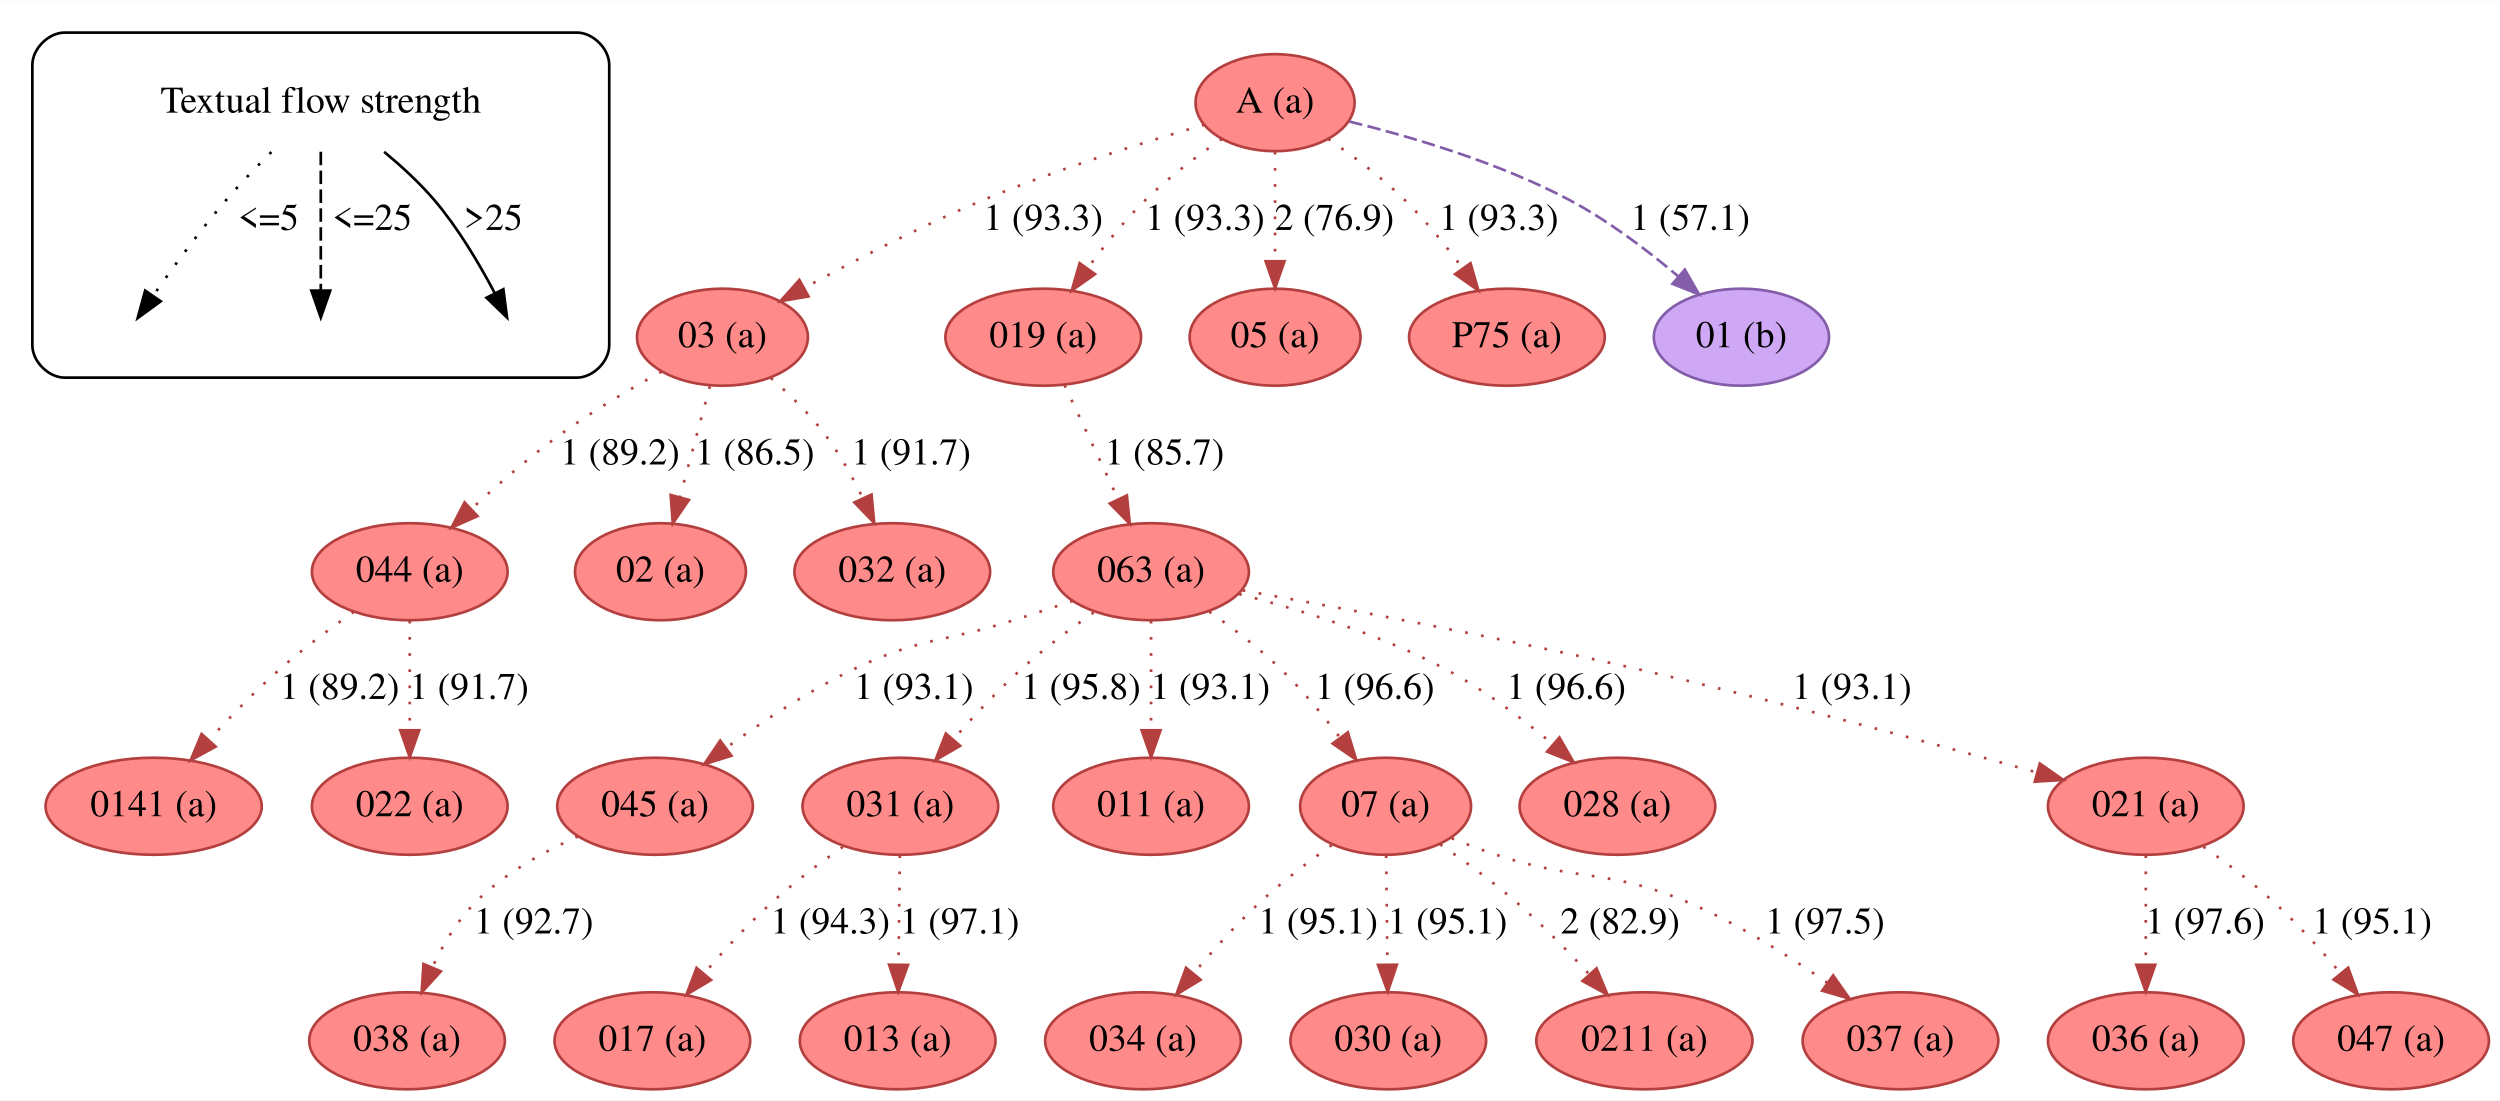
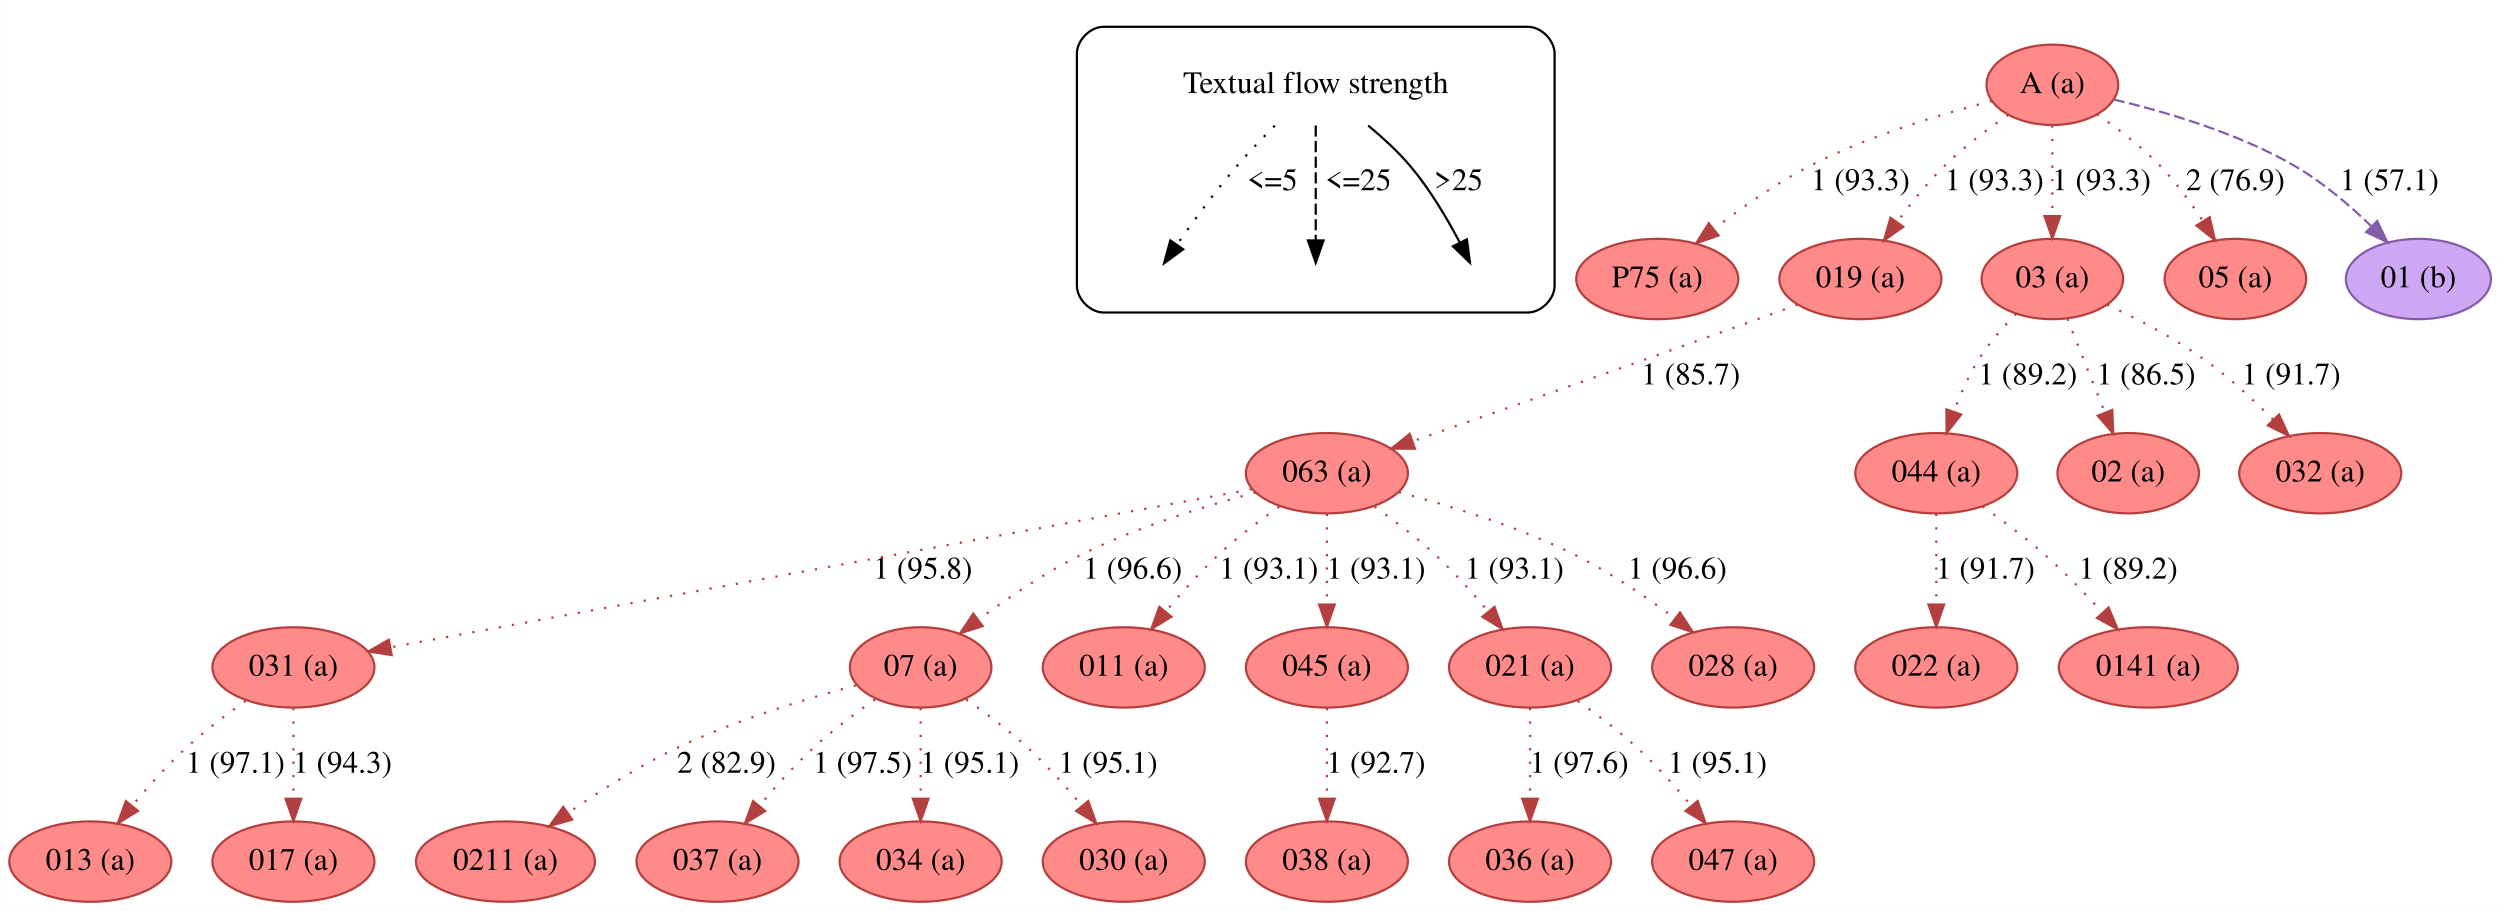
- <svg xmlns="http://www.w3.org/2000/svg" width="927pt" height="408pt" viewBox="0.00 0.00 927.40 408.00">
+ <svg xmlns="http://www.w3.org/2000/svg" width="1120pt" height="408pt" viewBox="0.00 0.00 1119.89 408.00">
  <g id="graph0" class="graph" transform="scale(1 1) rotate(0) translate(4 404)">
-     <polygon fill="white" stroke="none" points="-4,4 -4,-404 923.397,-404 923.397,4 -4,4" />
+     <polygon fill="white" stroke="none" points="-4,4 -4,-404 1115.89,-404 1115.89,4 -4,4" />
    <g id="clust1" class="cluster">
-       <path fill="none" stroke="black" d="M20,-264C20,-264 210,-264 210,-264 216,-264 222,-270 222,-276 222,-276 222,-380 222,-380 222,-386 216,-392 210,-392 210,-392 20,-392 20,-392 14,-392 8,-386 8,-380 8,-380 8,-276 8,-276 8,-270 14,-264 20,-264" />
+       <path fill="none" stroke="black" d="M490.397,-264C490.397,-264 680.397,-264 680.397,-264 686.397,-264 692.397,-270 692.397,-276 692.397,-276 692.397,-380 692.397,-380 692.397,-386 686.397,-392 680.397,-392 680.397,-392 490.397,-392 490.397,-392 484.397,-392 478.397,-386 478.397,-380 478.397,-380 478.397,-276 478.397,-276 478.397,-270 484.397,-264 490.397,-264" />
    </g>
    <g id="node1" class="node">
-       <text text-anchor="middle" x="115" y="-362.3" font-family="Times,serif" font-size="14.00">Textual flow strength</text>
+       <text text-anchor="middle" x="585.397" y="-362.3" font-family="Times,serif" font-size="14.00">Textual flow strength</text>
    </g>
    <g id="edge1" class="edge">
-       <path fill="none" stroke="black" stroke-dasharray="1,5" d="M96.666,-347.686C91.132,-342.194 85.161,-335.989 80,-330 70.171,-318.593 60.072,-304.779 52.914,-294.563" />
-       <polygon fill="black" stroke="black" points="55.614,-292.314 47.056,-286.068 49.851,-296.288 55.614,-292.314" />
-       <text text-anchor="middle" x="95.5" y="-318.8" font-family="Times,serif" font-size="14.00">&lt;=5  </text>
+       <path fill="none" stroke="black" stroke-dasharray="1,5" d="M567.062,-347.686C561.529,-342.194 555.557,-335.989 550.397,-330 540.568,-318.593 530.469,-304.779 523.31,-294.563" />
+       <polygon fill="black" stroke="black" points="526.011,-292.314 517.453,-286.068 520.248,-296.288 526.011,-292.314" />
+       <text text-anchor="middle" x="565.897" y="-318.8" font-family="Times,serif" font-size="14.00">&lt;=5  </text>
    </g>
    <g id="edge2" class="edge">
-       <path fill="none" stroke="black" stroke-dasharray="5,2" d="M115,-347.799C115,-332.794 115,-311.174 115,-296.409" />
-       <polygon fill="black" stroke="black" points="118.5,-296.293 115,-286.293 111.5,-296.293 118.5,-296.293" />
-       <text text-anchor="middle" x="134" y="-318.8" font-family="Times,serif" font-size="14.00">  &lt;=25</text>
+       <path fill="none" stroke="black" stroke-dasharray="5,2" d="M585.397,-347.799C585.397,-332.794 585.397,-311.174 585.397,-296.409" />
+       <polygon fill="black" stroke="black" points="588.897,-296.293 585.397,-286.293 581.897,-296.293 588.897,-296.293" />
+       <text text-anchor="middle" x="604.397" y="-318.8" font-family="Times,serif" font-size="14.00">  &lt;=25</text>
    </g>
    <g id="edge3" class="edge">
-       <path fill="none" stroke="black" d="M138.503,-347.76C144.906,-342.462 151.567,-336.344 157,-330 166.087,-319.39 174.095,-305.689 179.546,-295.313" />
-       <polygon fill="black" stroke="black" points="182.722,-296.789 184.091,-286.283 176.469,-293.642 182.722,-296.789" />
-       <text text-anchor="middle" x="179" y="-318.8" font-family="Times,serif" font-size="14.00">&gt;25</text>
+       <path fill="none" stroke="black" d="M608.9,-347.76C615.303,-342.462 621.963,-336.344 627.397,-330 636.484,-319.39 644.492,-305.689 649.943,-295.313" />
+       <polygon fill="black" stroke="black" points="653.119,-296.789 654.488,-286.283 646.866,-293.642 653.119,-296.789" />
+       <text text-anchor="middle" x="649.397" y="-318.8" font-family="Times,serif" font-size="14.00">&gt;25</text>
    </g>
    <g id="node5" class="node">
-       <ellipse fill="#ff8a8a" stroke="#b43f3f" cx="469" cy="-366" rx="29.497" ry="18" />
-       <text text-anchor="middle" x="469" y="-362.3" font-family="Times,serif" font-size="14.00">A (a)</text>
+       <ellipse fill="#ff8a8a" stroke="#b43f3f" cx="863.397" cy="-192" rx="36.294" ry="18" />
+       <text text-anchor="middle" x="863.397" y="-188.3" font-family="Times,serif" font-size="14.00">044 (a)</text>
    </g>
    <g id="node6" class="node">
-       <ellipse fill="#ff8a8a" stroke="#b43f3f" cx="264" cy="-279" rx="31.695" ry="18" />
-       <text text-anchor="middle" x="264" y="-275.3" font-family="Times,serif" font-size="14.00">03 (a)</text>
+       <ellipse fill="#ff8a8a" stroke="#b43f3f" cx="863.397" cy="-105" rx="36.294" ry="18" />
+       <text text-anchor="middle" x="863.397" y="-101.3" font-family="Times,serif" font-size="14.00">022 (a)</text>
    </g>
    <g id="edge4" class="edge">
-       <path fill="none" stroke="#b43f3f" stroke-dasharray="1,5" d="M442.822,-357.814C420.68,-351.43 388.292,-341.368 361,-330 338.109,-320.465 313.269,-307.61 294.457,-297.322" />
-       <polygon fill="#b43f3f" stroke="#b43f3f" points="295.921,-294.133 285.477,-292.356 292.534,-300.258 295.921,-294.133" />
-       <text text-anchor="middle" x="383" y="-318.8" font-family="Times,serif" font-size="14.00">1 (93.3)</text>
+       <path fill="none" stroke="#b43f3f" stroke-dasharray="1,5" d="M863.397,-173.799C863.397,-162.163 863.397,-146.548 863.397,-133.237" />
+       <polygon fill="#b43f3f" stroke="#b43f3f" points="866.897,-133.175 863.397,-123.175 859.897,-133.175 866.897,-133.175" />
+       <text text-anchor="middle" x="885.397" y="-144.8" font-family="Times,serif" font-size="14.00">1 (91.7)</text>
    </g>
    <g id="node7" class="node">
-       <ellipse fill="#ff8a8a" stroke="#b43f3f" cx="383" cy="-279" rx="36.294" ry="18" />
-       <text text-anchor="middle" x="383" y="-275.3" font-family="Times,serif" font-size="14.00">019 (a)</text>
+       <ellipse fill="#ff8a8a" stroke="#b43f3f" cx="958.397" cy="-105" rx="40.094" ry="18" />
+       <text text-anchor="middle" x="958.397" y="-101.3" font-family="Times,serif" font-size="14.00">0141 (a)</text>
    </g>
    <g id="edge5" class="edge">
-       <path fill="none" stroke="#b43f3f" stroke-dasharray="1,5" d="M449.3,-352.561C440.199,-346.347 429.543,-338.375 421,-330 413.175,-322.329 405.638,-312.975 399.368,-304.442" />
-       <polygon fill="#b43f3f" stroke="#b43f3f" points="402.206,-302.394 393.557,-296.275 396.503,-306.452 402.206,-302.394" />
-       <text text-anchor="middle" x="443" y="-318.8" font-family="Times,serif" font-size="14.00">1 (93.3)</text>
+       <path fill="none" stroke="#b43f3f" stroke-dasharray="1,5" d="M884.127,-177.159C892.833,-171.025 902.891,-163.508 911.397,-156 920.56,-147.911 929.927,-138.276 937.863,-129.632" />
+       <polygon fill="#b43f3f" stroke="#b43f3f" points="940.606,-131.816 944.702,-122.045 935.407,-127.129 940.606,-131.816" />
+       <text text-anchor="middle" x="949.397" y="-144.8" font-family="Times,serif" font-size="14.00">1 (89.2)</text>
    </g>
    <g id="node8" class="node">
-       <ellipse fill="#ff8a8a" stroke="#b43f3f" cx="469" cy="-279" rx="31.695" ry="18" />
-       <text text-anchor="middle" x="469" y="-275.3" font-family="Times,serif" font-size="14.00">05 (a)</text>
+       <ellipse fill="#ff8a8a" stroke="#b43f3f" cx="915.397" cy="-366" rx="29.497" ry="18" />
+       <text text-anchor="middle" x="915.397" y="-362.3" font-family="Times,serif" font-size="14.00">A (a)</text>
+     </g>
+     <g id="node9" class="node">
+       <ellipse fill="#ff8a8a" stroke="#b43f3f" cx="738.397" cy="-279" rx="36.294" ry="18" />
+       <text text-anchor="middle" x="738.397" y="-275.3" font-family="Times,serif" font-size="14.00">P75 (a)</text>
    </g>
    <g id="edge6" class="edge">
-       <path fill="none" stroke="#b43f3f" stroke-dasharray="1,5" d="M469,-347.799C469,-336.163 469,-320.548 469,-307.237" />
-       <polygon fill="#b43f3f" stroke="#b43f3f" points="472.5,-307.175 469,-297.175 465.5,-307.175 472.5,-307.175" />
-       <text text-anchor="middle" x="491" y="-318.8" font-family="Times,serif" font-size="14.00">2 (76.9)</text>
-     </g>
-     <g id="node9" class="node">
-       <ellipse fill="#ff8a8a" stroke="#b43f3f" cx="555" cy="-279" rx="36.294" ry="18" />
-       <text text-anchor="middle" x="555" y="-275.3" font-family="Times,serif" font-size="14.00">P75 (a)</text>
+       <path fill="none" stroke="#b43f3f" stroke-dasharray="1,5" d="M888.288,-358.742C865.868,-352.98 833.577,-343.306 807.397,-330 792.074,-322.212 776.447,-311.194 763.948,-301.482" />
+       <polygon fill="#b43f3f" stroke="#b43f3f" points="765.84,-298.514 755.837,-295.023 761.479,-303.99 765.84,-298.514" />
+       <text text-anchor="middle" x="829.397" y="-318.8" font-family="Times,serif" font-size="14.00">1 (93.3)</text>
+     </g>
+     <g id="node10" class="node">
+       <ellipse fill="#ff8a8a" stroke="#b43f3f" cx="829.397" cy="-279" rx="36.294" ry="18" />
+       <text text-anchor="middle" x="829.397" y="-275.3" font-family="Times,serif" font-size="14.00">019 (a)</text>
    </g>
    <g id="edge7" class="edge">
-       <path fill="none" stroke="#b43f3f" stroke-dasharray="1,5" d="M488.7,-352.561C497.801,-346.347 508.457,-338.375 517,-330 524.825,-322.329 532.362,-312.975 538.632,-304.442" />
-       <polygon fill="#b43f3f" stroke="#b43f3f" points="541.497,-306.452 544.443,-296.275 535.794,-302.394 541.497,-306.452" />
-       <text text-anchor="middle" x="552" y="-318.8" font-family="Times,serif" font-size="14.00">1 (93.3)</text>
-     </g>
-     <g id="node10" class="node">
-       <ellipse fill="#cea8f4" stroke="#835da9" cx="642" cy="-279" rx="32.494" ry="18" />
-       <text text-anchor="middle" x="642" y="-275.3" font-family="Times,serif" font-size="14.00">01 (b)</text>
+       <path fill="none" stroke="#b43f3f" stroke-dasharray="1,5" d="M895.697,-352.561C886.596,-346.347 875.94,-338.375 867.397,-330 859.572,-322.329 852.035,-312.975 845.765,-304.442" />
+       <polygon fill="#b43f3f" stroke="#b43f3f" points="848.603,-302.394 839.954,-296.275 842.899,-306.452 848.603,-302.394" />
+       <text text-anchor="middle" x="889.397" y="-318.8" font-family="Times,serif" font-size="14.00">1 (93.3)</text>
+     </g>
+     <g id="node11" class="node">
+       <ellipse fill="#ff8a8a" stroke="#b43f3f" cx="915.397" cy="-279" rx="31.695" ry="18" />
+       <text text-anchor="middle" x="915.397" y="-275.3" font-family="Times,serif" font-size="14.00">03 (a)</text>
    </g>
    <g id="edge8" class="edge">
-       <path fill="none" stroke="#835da9" stroke-dasharray="5,2" d="M496.492,-359.031C519.197,-353.441 551.828,-343.857 578,-330 592.439,-322.355 606.919,-311.387 618.445,-301.67" />
-       <polygon fill="#835da9" stroke="#835da9" points="621.011,-304.077 626.272,-294.881 616.425,-298.789 621.011,-304.077" />
-       <text text-anchor="middle" x="623" y="-318.8" font-family="Times,serif" font-size="14.00">1 (57.1)</text>
-     </g>
-     <g id="node11" class="node">
-       <ellipse fill="#ff8a8a" stroke="#b43f3f" cx="148" cy="-192" rx="36.294" ry="18" />
-       <text text-anchor="middle" x="148" y="-188.3" font-family="Times,serif" font-size="14.00">044 (a)</text>
+       <path fill="none" stroke="#b43f3f" stroke-dasharray="1,5" d="M915.397,-347.799C915.397,-336.163 915.397,-320.548 915.397,-307.237" />
+       <polygon fill="#b43f3f" stroke="#b43f3f" points="918.897,-307.175 915.397,-297.175 911.897,-307.175 918.897,-307.175" />
+       <text text-anchor="middle" x="937.397" y="-318.8" font-family="Times,serif" font-size="14.00">1 (93.3)</text>
+     </g>
+     <g id="node12" class="node">
+       <ellipse fill="#ff8a8a" stroke="#b43f3f" cx="997.397" cy="-279" rx="31.695" ry="18" />
+       <text text-anchor="middle" x="997.397" y="-275.3" font-family="Times,serif" font-size="14.00">05 (a)</text>
    </g>
    <g id="edge9" class="edge">
-       <path fill="none" stroke="#b43f3f" stroke-dasharray="1,5" d="M241.389,-266.223C229.854,-259.867 215.804,-251.579 204,-243 192.519,-234.656 180.674,-224.364 170.85,-215.291" />
-       <polygon fill="#b43f3f" stroke="#b43f3f" points="173.135,-212.635 163.452,-208.336 168.341,-217.736 173.135,-212.635" />
-       <text text-anchor="middle" x="226" y="-231.8" font-family="Times,serif" font-size="14.00">1 (89.2)</text>
-     </g>
-     <g id="node12" class="node">
-       <ellipse fill="#ff8a8a" stroke="#b43f3f" cx="241" cy="-192" rx="31.695" ry="18" />
-       <text text-anchor="middle" x="241" y="-188.3" font-family="Times,serif" font-size="14.00">02 (a)</text>
+       <path fill="none" stroke="#b43f3f" stroke-dasharray="1,5" d="M935.298,-352.76C944.442,-346.59 955.077,-338.597 963.397,-330 970.58,-322.577 977.265,-313.472 982.773,-305.076" />
+       <polygon fill="#b43f3f" stroke="#b43f3f" points="985.896,-306.685 988.256,-296.356 979.97,-302.959 985.896,-306.685" />
+       <text text-anchor="middle" x="997.397" y="-318.8" font-family="Times,serif" font-size="14.00">2 (76.9)</text>
+     </g>
+     <g id="node13" class="node">
+       <ellipse fill="#cea8f4" stroke="#835da9" cx="1079.4" cy="-279" rx="32.494" ry="18" />
+       <text text-anchor="middle" x="1079.4" y="-275.3" font-family="Times,serif" font-size="14.00">01 (b)</text>
    </g>
    <g id="edge10" class="edge">
-       <path fill="none" stroke="#b43f3f" stroke-dasharray="1,5" d="M259.346,-260.799C256.145,-248.97 251.832,-233.03 248.192,-219.578" />
-       <polygon fill="#b43f3f" stroke="#b43f3f" points="251.56,-218.624 245.569,-209.885 244.803,-220.452 251.56,-218.624" />
-       <text text-anchor="middle" x="276" y="-231.8" font-family="Times,serif" font-size="14.00">1 (86.5)</text>
-     </g>
-     <g id="node13" class="node">
-       <ellipse fill="#ff8a8a" stroke="#b43f3f" cx="327" cy="-192" rx="36.294" ry="18" />
-       <text text-anchor="middle" x="327" y="-188.3" font-family="Times,serif" font-size="14.00">032 (a)</text>
+       <path fill="none" stroke="#835da9" stroke-dasharray="5,2" d="M942.878,-359.431C965.52,-354.079 997.927,-344.621 1023.4,-330 1036.06,-322.729 1048.37,-312.245 1058.2,-302.753" />
+       <polygon fill="#835da9" stroke="#835da9" points="1060.93,-304.98 1065.52,-295.433 1055.98,-300.031 1060.93,-304.98" />
+       <text text-anchor="middle" x="1066.4" y="-318.8" font-family="Times,serif" font-size="14.00">1 (57.1)</text>
+     </g>
+     <g id="node17" class="node">
+       <ellipse fill="#ff8a8a" stroke="#b43f3f" cx="590.397" cy="-192" rx="36.294" ry="18" />
+       <text text-anchor="middle" x="590.397" y="-188.3" font-family="Times,serif" font-size="14.00">063 (a)</text>
+     </g>
+     <g id="edge13" class="edge">
+       <path fill="none" stroke="#b43f3f" stroke-dasharray="1,5" d="M801.202,-267.503C795.324,-265.336 789.163,-263.081 783.397,-261 730.023,-241.736 668.119,-220.039 629.108,-206.444" />
+       <polygon fill="#b43f3f" stroke="#b43f3f" points="629.815,-202.985 619.22,-203.002 627.513,-209.595 629.815,-202.985" />
+       <text text-anchor="middle" x="753.397" y="-231.8" font-family="Times,serif" font-size="14.00">1 (85.7)</text>
+     </g>
+     <g id="edge14" class="edge">
+       <path fill="none" stroke="#b43f3f" stroke-dasharray="1,5" d="M899.187,-263.421C893.318,-257.517 887.007,-250.361 882.397,-243 877.891,-235.806 874.181,-227.375 871.272,-219.508" />
+       <polygon fill="#b43f3f" stroke="#b43f3f" points="874.562,-218.311 868.017,-209.979 867.938,-220.573 874.562,-218.311" />
+       <text text-anchor="middle" x="904.397" y="-231.8" font-family="Times,serif" font-size="14.00">1 (89.2)</text>
+     </g>
+     <g id="node18" class="node">
+       <ellipse fill="#ff8a8a" stroke="#b43f3f" cx="949.397" cy="-192" rx="31.695" ry="18" />
+       <text text-anchor="middle" x="949.397" y="-188.3" font-family="Times,serif" font-size="14.00">02 (a)</text>
+     </g>
+     <g id="edge15" class="edge">
+       <path fill="none" stroke="#b43f3f" stroke-dasharray="1,5" d="M922.114,-261.207C926.911,-249.216 933.456,-232.851 938.934,-219.157" />
+       <polygon fill="#b43f3f" stroke="#b43f3f" points="942.229,-220.343 942.693,-209.758 935.73,-217.743 942.229,-220.343" />
+       <text text-anchor="middle" x="957.397" y="-231.8" font-family="Times,serif" font-size="14.00">1 (86.5)</text>
+     </g>
+     <g id="node19" class="node">
+       <ellipse fill="#ff8a8a" stroke="#b43f3f" cx="1035.4" cy="-192" rx="36.294" ry="18" />
+       <text text-anchor="middle" x="1035.4" y="-188.3" font-family="Times,serif" font-size="14.00">032 (a)</text>
+     </g>
+     <g id="edge16" class="edge">
+       <path fill="none" stroke="#b43f3f" stroke-dasharray="1,5" d="M939.985,-267.466C953.365,-261.222 969.894,-252.651 983.397,-243 994.382,-235.148 1005.34,-225.042 1014.34,-215.973" />
+       <polygon fill="#b43f3f" stroke="#b43f3f" points="1016.96,-218.292 1021.4,-208.67 1011.93,-213.427 1016.96,-218.292" />
+       <text text-anchor="middle" x="1022.4" y="-231.8" font-family="Times,serif" font-size="14.00">1 (91.7)</text>
+     </g>
+     <g id="node14" class="node">
+       <ellipse fill="#ff8a8a" stroke="#b43f3f" cx="127.397" cy="-105" rx="36.294" ry="18" />
+       <text text-anchor="middle" x="127.397" y="-101.3" font-family="Times,serif" font-size="14.00">031 (a)</text>
+     </g>
+     <g id="node15" class="node">
+       <ellipse fill="#ff8a8a" stroke="#b43f3f" cx="36.397" cy="-18" rx="36.294" ry="18" />
+       <text text-anchor="middle" x="36.397" y="-14.3" font-family="Times,serif" font-size="14.00">013 (a)</text>
    </g>
    <g id="edge11" class="edge">
-       <path fill="none" stroke="#b43f3f" stroke-dasharray="1,5" d="M281.963,-263.857C288.786,-257.903 296.284,-250.597 302,-243 307.393,-235.833 312.15,-227.324 316.028,-219.376" />
-       <polygon fill="#b43f3f" stroke="#b43f3f" points="319.302,-220.635 320.306,-210.087 312.944,-217.706 319.302,-220.635" />
-       <text text-anchor="middle" x="334" y="-231.8" font-family="Times,serif" font-size="14.00">1 (91.7)</text>
+       <path fill="none" stroke="#b43f3f" stroke-dasharray="1,5" d="M106.025,-90.006C97.404,-83.963 87.582,-76.554 79.397,-69 70.853,-61.115 62.321,-51.619 55.136,-43.029" />
+       <polygon fill="#b43f3f" stroke="#b43f3f" points="57.741,-40.685 48.704,-35.154 52.32,-45.114 57.741,-40.685" />
+       <text text-anchor="middle" x="101.397" y="-57.8" font-family="Times,serif" font-size="14.00">1 (97.1)</text>
    </g>
    <g id="node16" class="node">
-       <ellipse fill="#ff8a8a" stroke="#b43f3f" cx="423" cy="-192" rx="36.294" ry="18" />
-       <text text-anchor="middle" x="423" y="-188.3" font-family="Times,serif" font-size="14.00">063 (a)</text>
+       <ellipse fill="#ff8a8a" stroke="#b43f3f" cx="127.397" cy="-18" rx="36.294" ry="18" />
+       <text text-anchor="middle" x="127.397" y="-14.3" font-family="Times,serif" font-size="14.00">017 (a)</text>
+     </g>
+     <g id="edge12" class="edge">
+       <path fill="none" stroke="#b43f3f" stroke-dasharray="1,5" d="M127.397,-86.799C127.397,-75.163 127.397,-59.548 127.397,-46.237" />
+       <polygon fill="#b43f3f" stroke="#b43f3f" points="130.897,-46.175 127.397,-36.175 123.897,-46.175 130.897,-46.175" />
+       <text text-anchor="middle" x="149.397" y="-57.8" font-family="Times,serif" font-size="14.00">1 (94.3)</text>
+     </g>
+     <g id="edge17" class="edge">
+       <path fill="none" stroke="#b43f3f" stroke-dasharray="1,5" d="M556.726,-184.819C474.373,-169.7 262.828,-130.863 171.01,-114.007" />
+       <polygon fill="#b43f3f" stroke="#b43f3f" points="171.409,-110.522 160.941,-112.158 170.145,-117.407 171.409,-110.522" />
+       <text text-anchor="middle" x="409.397" y="-144.8" font-family="Times,serif" font-size="14.00">1 (95.8)</text>
+     </g>
+     <g id="node20" class="node">
+       <ellipse fill="#ff8a8a" stroke="#b43f3f" cx="408.397" cy="-105" rx="31.695" ry="18" />
+       <text text-anchor="middle" x="408.397" y="-101.3" font-family="Times,serif" font-size="14.00">07 (a)</text>
+     </g>
+     <g id="edge18" class="edge">
+       <path fill="none" stroke="#b43f3f" stroke-dasharray="1,5" d="M558.451,-183.368C536.208,-177.43 506.205,-168.156 481.397,-156 464.876,-147.905 447.836,-136.44 434.378,-126.531" />
+       <polygon fill="#b43f3f" stroke="#b43f3f" points="436.187,-123.513 426.093,-120.295 431.978,-129.105 436.187,-123.513" />
+       <text text-anchor="middle" x="503.397" y="-144.8" font-family="Times,serif" font-size="14.00">1 (96.6)</text>
+     </g>
+     <g id="node21" class="node">
+       <ellipse fill="#ff8a8a" stroke="#b43f3f" cx="499.397" cy="-105" rx="36.294" ry="18" />
+       <text text-anchor="middle" x="499.397" y="-101.3" font-family="Times,serif" font-size="14.00">011 (a)</text>
+     </g>
+     <g id="edge19" class="edge">
+       <path fill="none" stroke="#b43f3f" stroke-dasharray="1,5" d="M569.025,-177.006C560.404,-170.963 550.582,-163.554 542.397,-156 533.853,-148.115 525.321,-138.619 518.136,-130.029" />
+       <polygon fill="#b43f3f" stroke="#b43f3f" points="520.741,-127.685 511.704,-122.155 515.32,-132.113 520.741,-127.685" />
+       <text text-anchor="middle" x="564.397" y="-144.8" font-family="Times,serif" font-size="14.00">1 (93.1)</text>
+     </g>
+     <g id="node22" class="node">
+       <ellipse fill="#ff8a8a" stroke="#b43f3f" cx="590.397" cy="-105" rx="36.294" ry="18" />
+       <text text-anchor="middle" x="590.397" y="-101.3" font-family="Times,serif" font-size="14.00">045 (a)</text>
+     </g>
+     <g id="edge20" class="edge">
+       <path fill="none" stroke="#b43f3f" stroke-dasharray="1,5" d="M590.397,-173.799C590.397,-162.163 590.397,-146.548 590.397,-133.237" />
+       <polygon fill="#b43f3f" stroke="#b43f3f" points="593.897,-133.175 590.397,-123.175 586.897,-133.175 593.897,-133.175" />
+       <text text-anchor="middle" x="612.397" y="-144.8" font-family="Times,serif" font-size="14.00">1 (93.1)</text>
+     </g>
+     <g id="node23" class="node">
+       <ellipse fill="#ff8a8a" stroke="#b43f3f" cx="681.397" cy="-105" rx="36.294" ry="18" />
+       <text text-anchor="middle" x="681.397" y="-101.3" font-family="Times,serif" font-size="14.00">021 (a)</text>
+     </g>
+     <g id="edge21" class="edge">
+       <path fill="none" stroke="#b43f3f" stroke-dasharray="1,5" d="M611.768,-177.006C620.389,-170.963 630.211,-163.554 638.397,-156 646.941,-148.115 655.472,-138.619 662.657,-130.029" />
+       <polygon fill="#b43f3f" stroke="#b43f3f" points="665.474,-132.113 669.089,-122.155 660.053,-127.685 665.474,-132.113" />
+       <text text-anchor="middle" x="674.397" y="-144.8" font-family="Times,serif" font-size="14.00">1 (93.1)</text>
+     </g>
+     <g id="node24" class="node">
+       <ellipse fill="#ff8a8a" stroke="#b43f3f" cx="772.397" cy="-105" rx="36.294" ry="18" />
+       <text text-anchor="middle" x="772.397" y="-101.3" font-family="Times,serif" font-size="14.00">028 (a)</text>
+     </g>
+     <g id="edge22" class="edge">
+       <path fill="none" stroke="#b43f3f" stroke-dasharray="1,5" d="M622.664,-183.461C645.123,-177.566 675.405,-168.305 700.397,-156 716.525,-148.059 733.099,-136.801 746.273,-126.977" />
+       <polygon fill="#b43f3f" stroke="#b43f3f" points="748.572,-129.626 754.401,-120.778 744.327,-124.06 748.572,-129.626" />
+       <text text-anchor="middle" x="747.397" y="-144.8" font-family="Times,serif" font-size="14.00">1 (96.6)</text>
+     </g>
+     <g id="node25" class="node">
+       <ellipse fill="#ff8a8a" stroke="#b43f3f" cx="222.397" cy="-18" rx="40.094" ry="18" />
+       <text text-anchor="middle" x="222.397" y="-14.3" font-family="Times,serif" font-size="14.00">0211 (a)</text>
+     </g>
+     <g id="edge23" class="edge">
+       <path fill="none" stroke="#b43f3f" stroke-dasharray="1,5" d="M379.373,-96.938C356.942,-90.948 325.43,-81.361 299.397,-69 282.346,-60.904 264.593,-49.599 250.436,-39.786" />
+       <polygon fill="#b43f3f" stroke="#b43f3f" points="252.311,-36.825 242.125,-33.911 248.271,-42.541 252.311,-36.825" />
+       <text text-anchor="middle" x="321.397" y="-57.8" font-family="Times,serif" font-size="14.00">2 (82.9)</text>
+     </g>
+     <g id="node26" class="node">
+       <ellipse fill="#ff8a8a" stroke="#b43f3f" cx="317.397" cy="-18" rx="36.294" ry="18" />
+       <text text-anchor="middle" x="317.397" y="-14.3" font-family="Times,serif" font-size="14.00">037 (a)</text>
+     </g>
+     <g id="edge24" class="edge">
+       <path fill="none" stroke="#b43f3f" stroke-dasharray="1,5" d="M387.978,-90.672C379.134,-84.512 368.886,-76.834 360.397,-69 351.853,-61.115 343.321,-51.619 336.136,-43.029" />
+       <polygon fill="#b43f3f" stroke="#b43f3f" points="338.741,-40.685 329.704,-35.154 333.32,-45.114 338.741,-40.685" />
+       <text text-anchor="middle" x="382.397" y="-57.8" font-family="Times,serif" font-size="14.00">1 (97.5)</text>
+     </g>
+     <g id="node27" class="node">
+       <ellipse fill="#ff8a8a" stroke="#b43f3f" cx="408.397" cy="-18" rx="36.294" ry="18" />
+       <text text-anchor="middle" x="408.397" y="-14.3" font-family="Times,serif" font-size="14.00">034 (a)</text>
+     </g>
+     <g id="edge25" class="edge">
+       <path fill="none" stroke="#b43f3f" stroke-dasharray="1,5" d="M408.397,-86.799C408.397,-75.163 408.397,-59.548 408.397,-46.237" />
+       <polygon fill="#b43f3f" stroke="#b43f3f" points="411.897,-46.175 408.397,-36.175 404.897,-46.175 411.897,-46.175" />
+       <text text-anchor="middle" x="430.397" y="-57.8" font-family="Times,serif" font-size="14.00">1 (95.1)</text>
+     </g>
+     <g id="node28" class="node">
+       <ellipse fill="#ff8a8a" stroke="#b43f3f" cx="499.397" cy="-18" rx="36.294" ry="18" />
+       <text text-anchor="middle" x="499.397" y="-14.3" font-family="Times,serif" font-size="14.00">030 (a)</text>
+     </g>
+     <g id="edge26" class="edge">
+       <path fill="none" stroke="#b43f3f" stroke-dasharray="1,5" d="M428.816,-90.672C437.659,-84.512 447.908,-76.834 456.397,-69 464.941,-61.115 473.472,-51.619 480.657,-43.029" />
+       <polygon fill="#b43f3f" stroke="#b43f3f" points="483.474,-45.114 487.089,-35.154 478.053,-40.685 483.474,-45.114" />
+       <text text-anchor="middle" x="492.397" y="-57.8" font-family="Times,serif" font-size="14.00">1 (95.1)</text>
+     </g>
+     <g id="node29" class="node">
+       <ellipse fill="#ff8a8a" stroke="#b43f3f" cx="590.397" cy="-18" rx="36.294" ry="18" />
+       <text text-anchor="middle" x="590.397" y="-14.3" font-family="Times,serif" font-size="14.00">038 (a)</text>
+     </g>
+     <g id="edge27" class="edge">
+       <path fill="none" stroke="#b43f3f" stroke-dasharray="1,5" d="M590.397,-86.799C590.397,-75.163 590.397,-59.548 590.397,-46.237" />
+       <polygon fill="#b43f3f" stroke="#b43f3f" points="593.897,-46.175 590.397,-36.175 586.897,-46.175 593.897,-46.175" />
+       <text text-anchor="middle" x="612.397" y="-57.8" font-family="Times,serif" font-size="14.00">1 (92.7)</text>
+     </g>
+     <g id="node30" class="node">
+       <ellipse fill="#ff8a8a" stroke="#b43f3f" cx="681.397" cy="-18" rx="36.294" ry="18" />
+       <text text-anchor="middle" x="681.397" y="-14.3" font-family="Times,serif" font-size="14.00">036 (a)</text>
+     </g>
+     <g id="edge28" class="edge">
+       <path fill="none" stroke="#b43f3f" stroke-dasharray="1,5" d="M681.397,-86.799C681.397,-75.163 681.397,-59.548 681.397,-46.237" />
+       <polygon fill="#b43f3f" stroke="#b43f3f" points="684.897,-46.175 681.397,-36.175 677.897,-46.175 684.897,-46.175" />
+       <text text-anchor="middle" x="703.397" y="-57.8" font-family="Times,serif" font-size="14.00">1 (97.6)</text>
+     </g>
+     <g id="node31" class="node">
+       <ellipse fill="#ff8a8a" stroke="#b43f3f" cx="772.397" cy="-18" rx="36.294" ry="18" />
+       <text text-anchor="middle" x="772.397" y="-14.3" font-family="Times,serif" font-size="14.00">047 (a)</text>
    </g>
    <g id="edge29" class="edge">
-       <path fill="none" stroke="#b43f3f" stroke-dasharray="1,5" d="M390.903,-261.207C396.546,-249.216 404.247,-232.851 410.691,-219.157" />
-       <polygon fill="#b43f3f" stroke="#b43f3f" points="414.023,-220.297 415.114,-209.758 407.689,-217.316 414.023,-220.297" />
-       <text text-anchor="middle" x="428" y="-231.8" font-family="Times,serif" font-size="14.00">1 (85.7)</text>
-     </g>
-     <g id="node14" class="node">
-       <ellipse fill="#ff8a8a" stroke="#b43f3f" cx="53" cy="-105" rx="40.094" ry="18" />
-       <text text-anchor="middle" x="53" y="-101.3" font-family="Times,serif" font-size="14.00">0141 (a)</text>
-     </g>
-     <g id="edge12" class="edge">
-       <path fill="none" stroke="#b43f3f" stroke-dasharray="1,5" d="M127.27,-177.159C118.564,-171.025 108.505,-163.508 100,-156 90.837,-147.911 81.469,-138.276 73.533,-129.632" />
-       <polygon fill="#b43f3f" stroke="#b43f3f" points="75.99,-127.129 66.694,-122.045 70.79,-131.816 75.99,-127.129" />
-       <text text-anchor="middle" x="122" y="-144.8" font-family="Times,serif" font-size="14.00">1 (89.2)</text>
-     </g>
-     <g id="node15" class="node">
-       <ellipse fill="#ff8a8a" stroke="#b43f3f" cx="148" cy="-105" rx="36.294" ry="18" />
-       <text text-anchor="middle" x="148" y="-101.3" font-family="Times,serif" font-size="14.00">022 (a)</text>
-     </g>
-     <g id="edge13" class="edge">
-       <path fill="none" stroke="#b43f3f" stroke-dasharray="1,5" d="M148,-173.799C148,-162.163 148,-146.548 148,-133.237" />
-       <polygon fill="#b43f3f" stroke="#b43f3f" points="151.5,-133.175 148,-123.175 144.5,-133.175 151.5,-133.175" />
-       <text text-anchor="middle" x="170" y="-144.8" font-family="Times,serif" font-size="14.00">1 (91.7)</text>
-     </g>
-     <g id="node17" class="node">
-       <ellipse fill="#ff8a8a" stroke="#b43f3f" cx="239" cy="-105" rx="36.294" ry="18" />
-       <text text-anchor="middle" x="239" y="-101.3" font-family="Times,serif" font-size="14.00">045 (a)</text>
-     </g>
-     <g id="edge14" class="edge">
-       <path fill="none" stroke="#b43f3f" stroke-dasharray="1,5" d="M393.915,-181.162C386.761,-178.782 379.113,-176.27 372,-174 345.882,-165.665 337.744,-167.805 313,-156 296.355,-148.059 279.202,-136.703 265.607,-126.82" />
-       <polygon fill="#b43f3f" stroke="#b43f3f" points="267.341,-123.747 257.228,-120.589 263.164,-129.365 267.341,-123.747" />
-       <text text-anchor="middle" x="335" y="-144.8" font-family="Times,serif" font-size="14.00">1 (93.1)</text>
-     </g>
-     <g id="node18" class="node">
-       <ellipse fill="#ff8a8a" stroke="#b43f3f" cx="330" cy="-105" rx="36.294" ry="18" />
-       <text text-anchor="middle" x="330" y="-101.3" font-family="Times,serif" font-size="14.00">031 (a)</text>
-     </g>
-     <g id="edge15" class="edge">
-       <path fill="none" stroke="#b43f3f" stroke-dasharray="1,5" d="M401.713,-176.913C393.106,-170.856 383.27,-163.461 375,-156 366.104,-147.974 357.111,-138.351 349.527,-129.7" />
-       <polygon fill="#b43f3f" stroke="#b43f3f" points="352.173,-127.408 343.002,-122.101 346.862,-131.968 352.173,-127.408" />
-       <text text-anchor="middle" x="397" y="-144.8" font-family="Times,serif" font-size="14.00">1 (95.8)</text>
-     </g>
-     <g id="node19" class="node">
-       <ellipse fill="#ff8a8a" stroke="#b43f3f" cx="423" cy="-105" rx="36.294" ry="18" />
-       <text text-anchor="middle" x="423" y="-101.3" font-family="Times,serif" font-size="14.00">011 (a)</text>
-     </g>
-     <g id="edge16" class="edge">
-       <path fill="none" stroke="#b43f3f" stroke-dasharray="1,5" d="M423,-173.799C423,-162.163 423,-146.548 423,-133.237" />
-       <polygon fill="#b43f3f" stroke="#b43f3f" points="426.5,-133.175 423,-123.175 419.5,-133.175 426.5,-133.175" />
-       <text text-anchor="middle" x="445" y="-144.8" font-family="Times,serif" font-size="14.00">1 (93.1)</text>
-     </g>
-     <g id="node20" class="node">
-       <ellipse fill="#ff8a8a" stroke="#b43f3f" cx="510" cy="-105" rx="31.695" ry="18" />
-       <text text-anchor="middle" x="510" y="-101.3" font-family="Times,serif" font-size="14.00">07 (a)</text>
-     </g>
-     <g id="edge17" class="edge">
-       <path fill="none" stroke="#b43f3f" stroke-dasharray="1,5" d="M444.555,-177.2C453.204,-171.187 462.997,-163.748 471,-156 478.949,-148.304 486.667,-138.945 493.111,-130.414" />
-       <polygon fill="#b43f3f" stroke="#b43f3f" points="496.004,-132.388 499.091,-122.252 490.358,-128.25 496.004,-132.388" />
-       <text text-anchor="middle" x="506" y="-144.8" font-family="Times,serif" font-size="14.00">1 (96.6)</text>
-     </g>
-     <g id="node21" class="node">
-       <ellipse fill="#ff8a8a" stroke="#b43f3f" cx="596" cy="-105" rx="36.294" ry="18" />
-       <text text-anchor="middle" x="596" y="-101.3" font-family="Times,serif" font-size="14.00">028 (a)</text>
-     </g>
-     <g id="edge18" class="edge">
-       <path fill="none" stroke="#b43f3f" stroke-dasharray="1,5" d="M455.676,-183.727C477.98,-178.002 507.76,-168.834 532,-156 546.239,-148.461 560.517,-137.691 571.963,-128.075" />
-       <polygon fill="#b43f3f" stroke="#b43f3f" points="574.478,-130.528 579.756,-121.341 569.901,-125.232 574.478,-130.528" />
-       <text text-anchor="middle" x="577" y="-144.8" font-family="Times,serif" font-size="14.00">1 (96.6)</text>
-     </g>
-     <g id="node22" class="node">
-       <ellipse fill="#ff8a8a" stroke="#b43f3f" cx="792" cy="-105" rx="36.294" ry="18" />
-       <text text-anchor="middle" x="792" y="-101.3" font-family="Times,serif" font-size="14.00">021 (a)</text>
-     </g>
-     <g id="edge19" class="edge">
-       <path fill="none" stroke="#b43f3f" stroke-dasharray="1,5" d="M456.98,-185.089C493.277,-178.613 552.42,-167.594 603,-156 654.628,-144.165 713.544,-128.179 751.678,-117.501" />
-       <polygon fill="#b43f3f" stroke="#b43f3f" points="752.704,-120.848 761.384,-114.772 750.81,-114.11 752.704,-120.848" />
-       <text text-anchor="middle" x="683" y="-144.8" font-family="Times,serif" font-size="14.00">1 (93.1)</text>
-     </g>
-     <g id="node23" class="node">
-       <ellipse fill="#ff8a8a" stroke="#b43f3f" cx="147" cy="-18" rx="36.294" ry="18" />
-       <text text-anchor="middle" x="147" y="-14.3" font-family="Times,serif" font-size="14.00">038 (a)</text>
-     </g>
-     <g id="edge20" class="edge">
-       <path fill="none" stroke="#b43f3f" stroke-dasharray="1,5" d="M210.375,-93.79C197.425,-88.064 182.668,-79.859 172,-69 165.449,-62.332 160.289,-53.604 156.4,-45.31" />
-       <polygon fill="#b43f3f" stroke="#b43f3f" points="159.544,-43.758 152.412,-35.923 153.101,-46.495 159.544,-43.758" />
-       <text text-anchor="middle" x="194" y="-57.8" font-family="Times,serif" font-size="14.00">1 (92.7)</text>
-     </g>
-     <g id="node24" class="node">
-       <ellipse fill="#ff8a8a" stroke="#b43f3f" cx="238" cy="-18" rx="36.294" ry="18" />
-       <text text-anchor="middle" x="238" y="-14.3" font-family="Times,serif" font-size="14.00">017 (a)</text>
-     </g>
-     <g id="edge21" class="edge">
-       <path fill="none" stroke="#b43f3f" stroke-dasharray="1,5" d="M308.671,-89.959C300.057,-83.909 290.229,-76.507 282,-69 273.326,-61.086 264.61,-51.583 257.25,-42.997" />
-       <polygon fill="#b43f3f" stroke="#b43f3f" points="259.761,-40.544 250.655,-35.128 254.396,-45.041 259.761,-40.544" />
-       <text text-anchor="middle" x="304" y="-57.8" font-family="Times,serif" font-size="14.00">1 (94.3)</text>
-     </g>
-     <g id="node25" class="node">
-       <ellipse fill="#ff8a8a" stroke="#b43f3f" cx="329" cy="-18" rx="36.294" ry="18" />
-       <text text-anchor="middle" x="329" y="-14.3" font-family="Times,serif" font-size="14.00">013 (a)</text>
-     </g>
-     <g id="edge22" class="edge">
-       <path fill="none" stroke="#b43f3f" stroke-dasharray="1,5" d="M329.798,-86.799C329.661,-75.163 329.477,-59.548 329.32,-46.237" />
-       <polygon fill="#b43f3f" stroke="#b43f3f" points="332.82,-46.133 329.202,-36.175 325.82,-46.216 332.82,-46.133" />
-       <text text-anchor="middle" x="352" y="-57.8" font-family="Times,serif" font-size="14.00">1 (97.1)</text>
-     </g>
-     <g id="node26" class="node">
-       <ellipse fill="#ff8a8a" stroke="#b43f3f" cx="420" cy="-18" rx="36.294" ry="18" />
-       <text text-anchor="middle" x="420" y="-14.3" font-family="Times,serif" font-size="14.00">034 (a)</text>
-     </g>
-     <g id="edge23" class="edge">
-       <path fill="none" stroke="#b43f3f" stroke-dasharray="1,5" d="M490.028,-90.611C481.373,-84.44 471.335,-76.769 463,-69 454.496,-61.072 445.972,-51.567 438.783,-42.983" />
-       <polygon fill="#b43f3f" stroke="#b43f3f" points="441.386,-40.637 432.343,-35.116 435.97,-45.071 441.386,-40.637" />
-       <text text-anchor="middle" x="485" y="-57.8" font-family="Times,serif" font-size="14.00">1 (95.1)</text>
-     </g>
-     <g id="node27" class="node">
-       <ellipse fill="#ff8a8a" stroke="#b43f3f" cx="511" cy="-18" rx="36.294" ry="18" />
-       <text text-anchor="middle" x="511" y="-14.3" font-family="Times,serif" font-size="14.00">030 (a)</text>
-     </g>
-     <g id="edge24" class="edge">
-       <path fill="none" stroke="#b43f3f" stroke-dasharray="1,5" d="M510.202,-86.799C510.339,-75.163 510.523,-59.548 510.68,-46.237" />
-       <polygon fill="#b43f3f" stroke="#b43f3f" points="514.18,-46.216 510.798,-36.175 507.18,-46.133 514.18,-46.216" />
-       <text text-anchor="middle" x="533" y="-57.8" font-family="Times,serif" font-size="14.00">1 (95.1)</text>
-     </g>
-     <g id="node28" class="node">
-       <ellipse fill="#ff8a8a" stroke="#b43f3f" cx="606" cy="-18" rx="40.094" ry="18" />
-       <text text-anchor="middle" x="606" y="-14.3" font-family="Times,serif" font-size="14.00">0211 (a)</text>
-     </g>
-     <g id="edge25" class="edge">
-       <path fill="none" stroke="#b43f3f" stroke-dasharray="1,5" d="M530.221,-90.88C539.328,-84.641 550.027,-76.843 559,-69 568.203,-60.956 577.578,-51.33 585.509,-42.68" />
-       <polygon fill="#b43f3f" stroke="#b43f3f" points="588.255,-44.861 592.341,-35.085 583.051,-40.18 588.255,-44.861" />
-       <text text-anchor="middle" x="597" y="-57.8" font-family="Times,serif" font-size="14.00">2 (82.9)</text>
-     </g>
-     <g id="node29" class="node">
-       <ellipse fill="#ff8a8a" stroke="#b43f3f" cx="701" cy="-18" rx="36.294" ry="18" />
-       <text text-anchor="middle" x="701" y="-14.3" font-family="Times,serif" font-size="14.00">037 (a)</text>
-     </g>
-     <g id="edge26" class="edge">
-       <path fill="none" stroke="#b43f3f" stroke-dasharray="1,5" d="M534.493,-93.152C539.875,-90.963 545.586,-88.788 551,-87 582.321,-76.655 592.716,-82.073 623,-69 640.855,-61.292 659.243,-49.712 673.678,-39.637" />
-       <polygon fill="#b43f3f" stroke="#b43f3f" points="676.015,-42.269 682.115,-33.606 671.944,-36.574 676.015,-42.269" />
-       <text text-anchor="middle" x="673" y="-57.8" font-family="Times,serif" font-size="14.00">1 (97.5)</text>
-     </g>
-     <g id="node30" class="node">
-       <ellipse fill="#ff8a8a" stroke="#b43f3f" cx="792" cy="-18" rx="36.294" ry="18" />
-       <text text-anchor="middle" x="792" y="-14.3" font-family="Times,serif" font-size="14.00">036 (a)</text>
-     </g>
-     <g id="edge27" class="edge">
-       <path fill="none" stroke="#b43f3f" stroke-dasharray="1,5" d="M792,-86.799C792,-75.163 792,-59.548 792,-46.237" />
-       <polygon fill="#b43f3f" stroke="#b43f3f" points="795.5,-46.175 792,-36.175 788.5,-46.175 795.5,-46.175" />
-       <text text-anchor="middle" x="814" y="-57.8" font-family="Times,serif" font-size="14.00">1 (97.6)</text>
-     </g>
-     <g id="node31" class="node">
-       <ellipse fill="#ff8a8a" stroke="#b43f3f" cx="883" cy="-18" rx="36.294" ry="18" />
-       <text text-anchor="middle" x="883" y="-14.3" font-family="Times,serif" font-size="14.00">047 (a)</text>
-     </g>
-     <g id="edge28" class="edge">
-       <path fill="none" stroke="#b43f3f" stroke-dasharray="1,5" d="M813.372,-90.006C821.992,-83.963 831.814,-76.554 840,-69 848.544,-61.115 857.076,-51.619 864.26,-43.029" />
-       <polygon fill="#b43f3f" stroke="#b43f3f" points="867.077,-45.114 870.692,-35.154 861.656,-40.685 867.077,-45.114" />
-       <text text-anchor="middle" x="876" y="-57.8" font-family="Times,serif" font-size="14.00">1 (95.1)</text>
+       <path fill="none" stroke="#b43f3f" stroke-dasharray="1,5" d="M702.768,-90.006C711.389,-83.963 721.211,-76.554 729.397,-69 737.941,-61.115 746.472,-51.619 753.657,-43.029" />
+       <polygon fill="#b43f3f" stroke="#b43f3f" points="756.474,-45.114 760.089,-35.154 751.053,-40.685 756.474,-45.114" />
+       <text text-anchor="middle" x="765.397" y="-57.8" font-family="Times,serif" font-size="14.00">1 (95.1)</text>
    </g>
  </g>
</svg>
